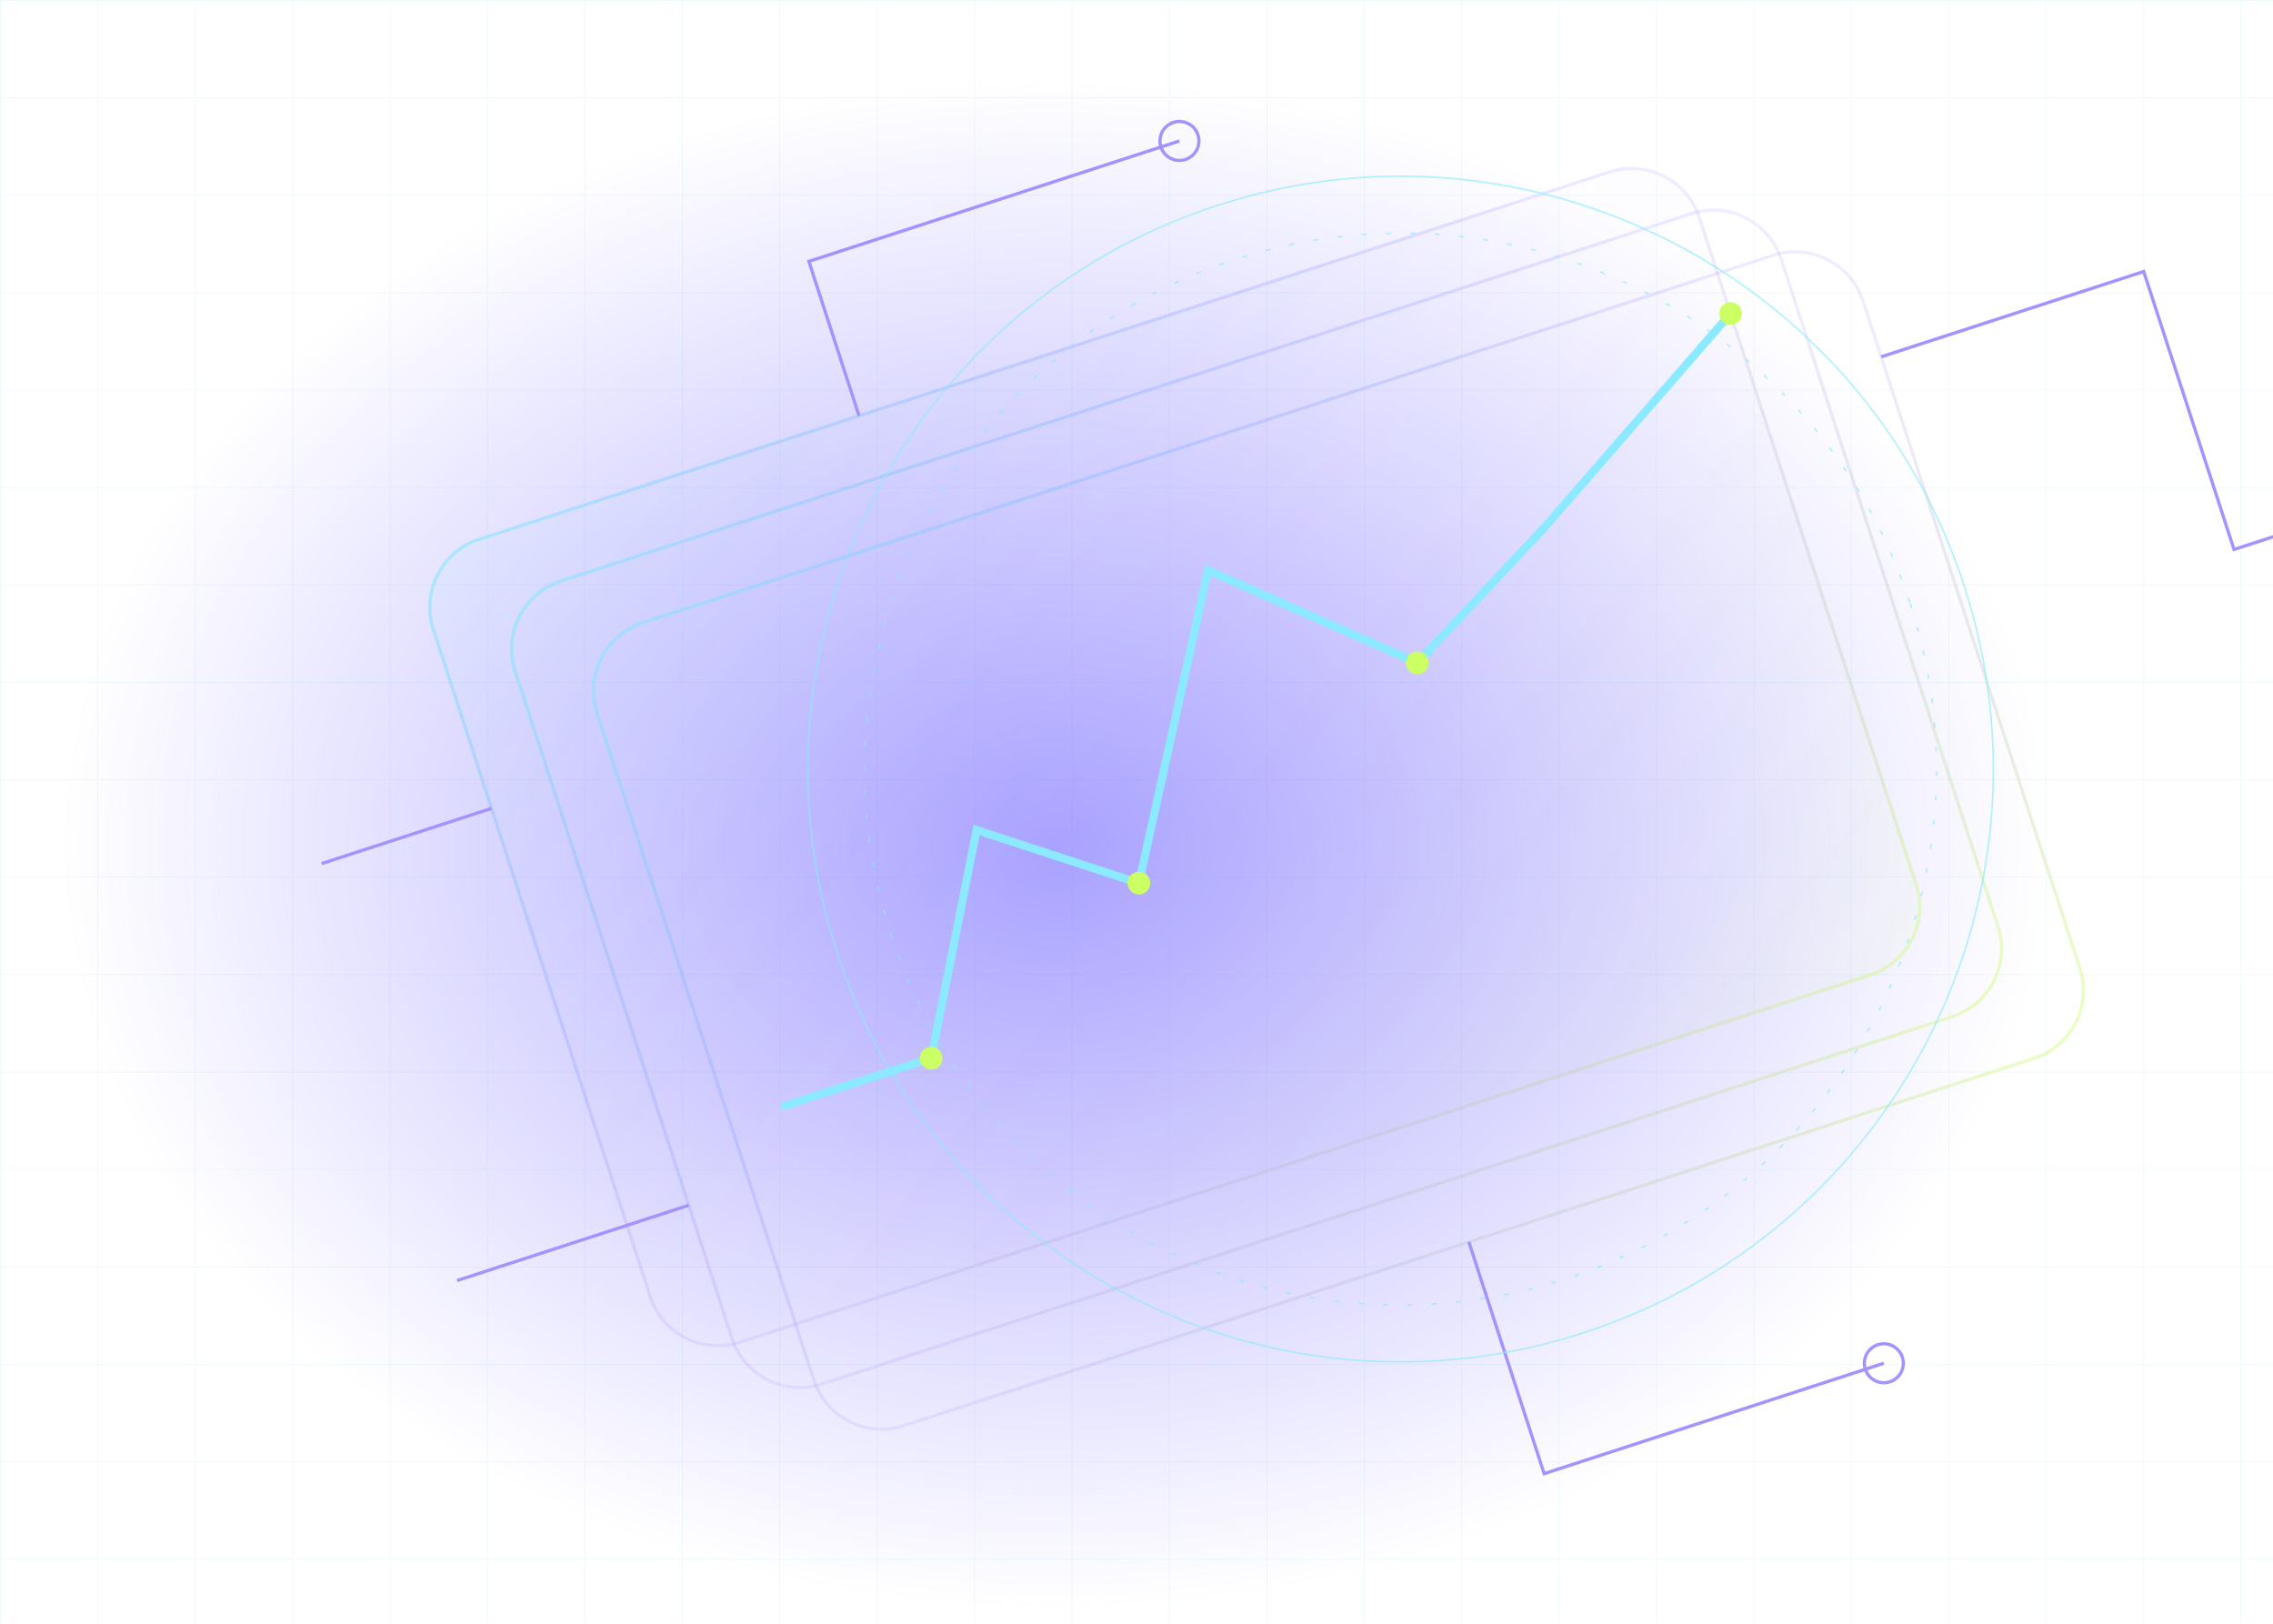
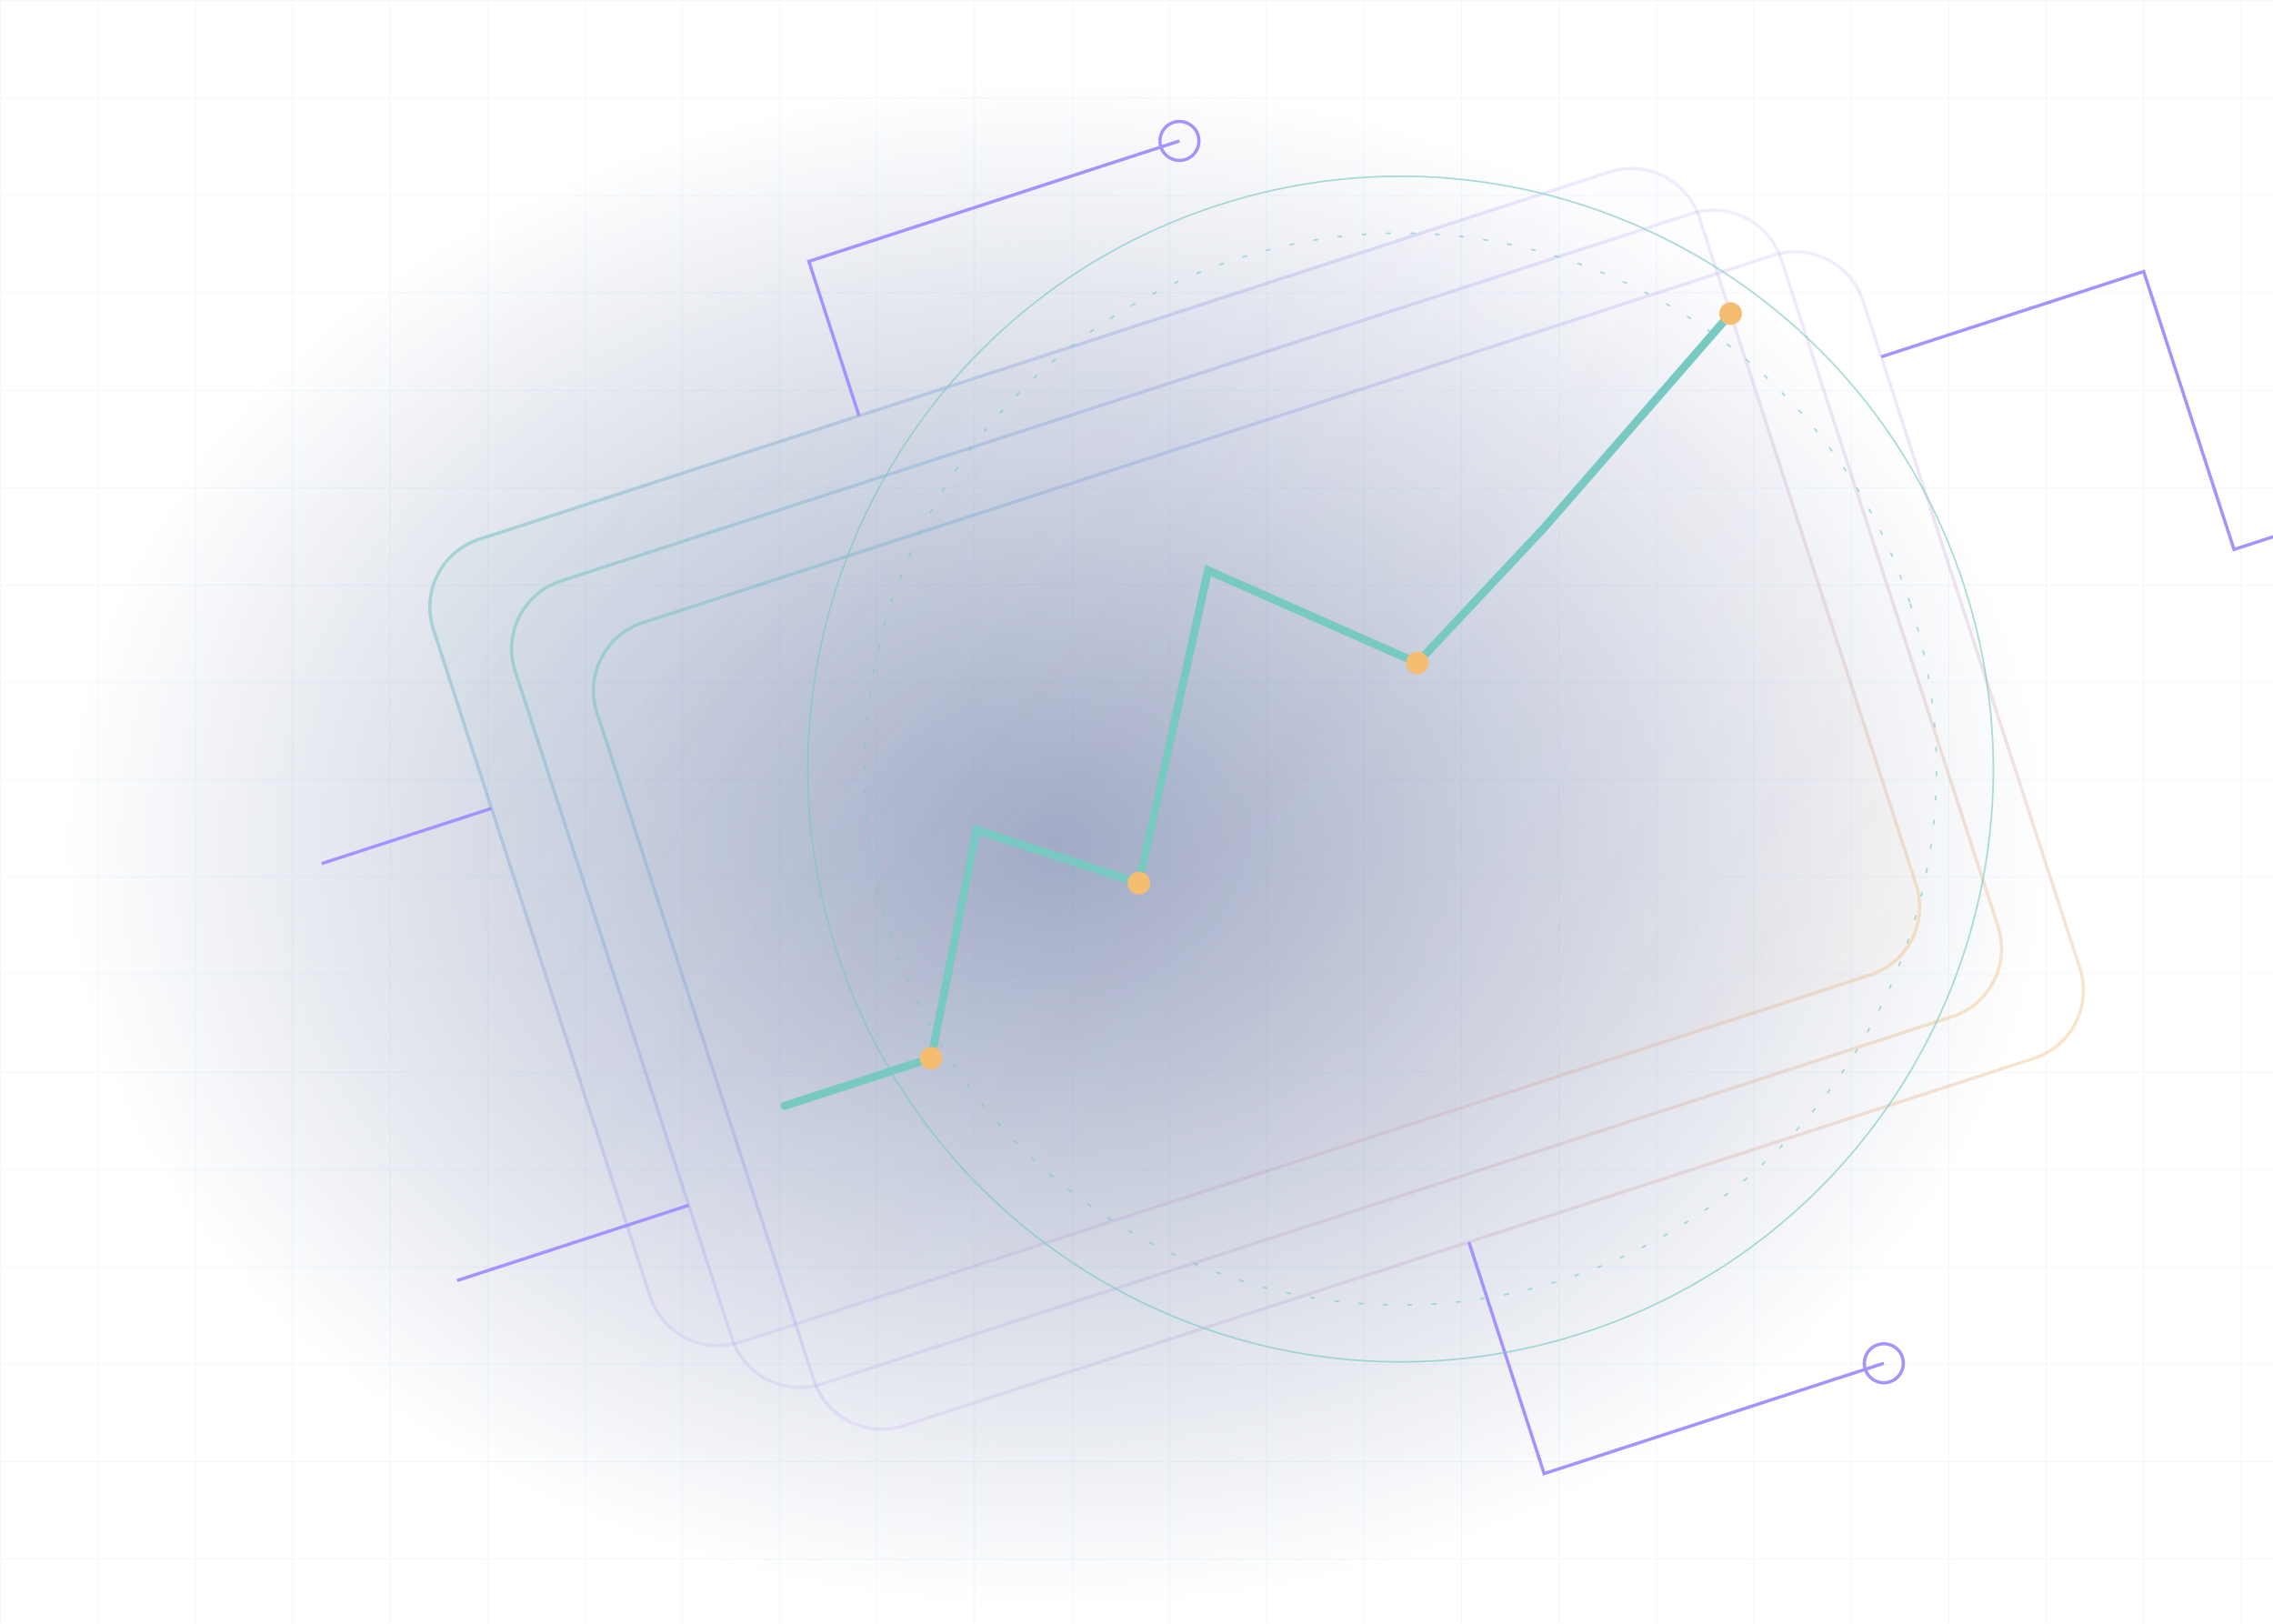
<svg xmlns="http://www.w3.org/2000/svg" viewBox="0 0 1400 1000" fill="none">
  <defs>
    <linearGradient id="glass" x2="1" y2="1">
-       <stop stop-color="#83eaff" stop-opacity=".6" />
+       <stop stop-color="#79c9c3" stop-opacity=".6" />
      <stop offset=".5" stop-color="#9270ff" stop-opacity=".12" />
-       <stop offset="1" stop-color="#ccff64" stop-opacity=".4" />
+       <stop offset="1" stop-color="#f4bd72" stop-opacity=".4" />
    </linearGradient>
    <radialGradient id="a">
-       <stop stop-color="#7165ff" stop-opacity=".6" />
-       <stop offset="1" stop-color="#7165ff" stop-opacity="0" />
+       <stop stop-color="#62749d" stop-opacity=".6" />
+       <stop offset="1" stop-color="#62749d" stop-opacity="0" />
    </radialGradient>
    <pattern id="grid" width="60" height="60" patternUnits="userSpaceOnUse">
      <path d="M60 0H0v60" stroke="#81c4ef" stroke-opacity=".12" />
    </pattern>
  </defs>
  <path fill="url(#grid)" d="M0 0h1400v1000H0z" />
  <ellipse cx="650" cy="520" rx="620" ry="470" fill="url(#a)" />
  <g transform="translate(220 20) rotate(-18 500 500)">
    <rect x="110" y="190" width="820" height="520" rx="44" stroke="url(#glass)" stroke-width="2" fill="url(#glass)" fill-opacity=".12" />
    <rect x="150" y="230" width="820" height="520" rx="44" stroke="url(#glass)" stroke-width="2" />
    <rect x="190" y="270" width="820" height="520" rx="44" stroke="url(#glass)" stroke-width="2" />
-     <path d="M225 580h95l70-125 85 62 100-170 105 94 100-55 150-90" stroke="#8beaff" stroke-width="5" stroke-linecap="round" />
-     <g fill="#ccff64">
+     <path d="M225 580h95l70-125 85 62 100-170 105 94 100-55 150-90" stroke="#79c9c3" stroke-width="5" stroke-linecap="round" />
+     <g fill="#f4bd72">
      <circle cx="320" cy="580" r="7" />
      <circle cx="475" cy="517" r="7" />
      <circle cx="680" cy="441" r="7" />
      <circle cx="930" cy="296" r="7" />
    </g>
    <g stroke="#a692ff" stroke-width="2">
      <path d="M0 350h110m900 0h170v180h100M0 620h150m450 170v150h220M400 190V90h240" />
      <circle cx="1280" cy="530" r="12" />
      <circle cx="820" cy="940" r="12" />
      <circle cx="640" cy="90" r="12" />
    </g>
-     <g stroke="#8beaff" opacity=".65">
+     <g stroke="#79c9c3" opacity=".65">
      <circle cx="650" cy="500" r="330" stroke-dasharray="3 12" />
      <circle cx="650" cy="500" r="365" />
    </g>
  </g>
</svg>
